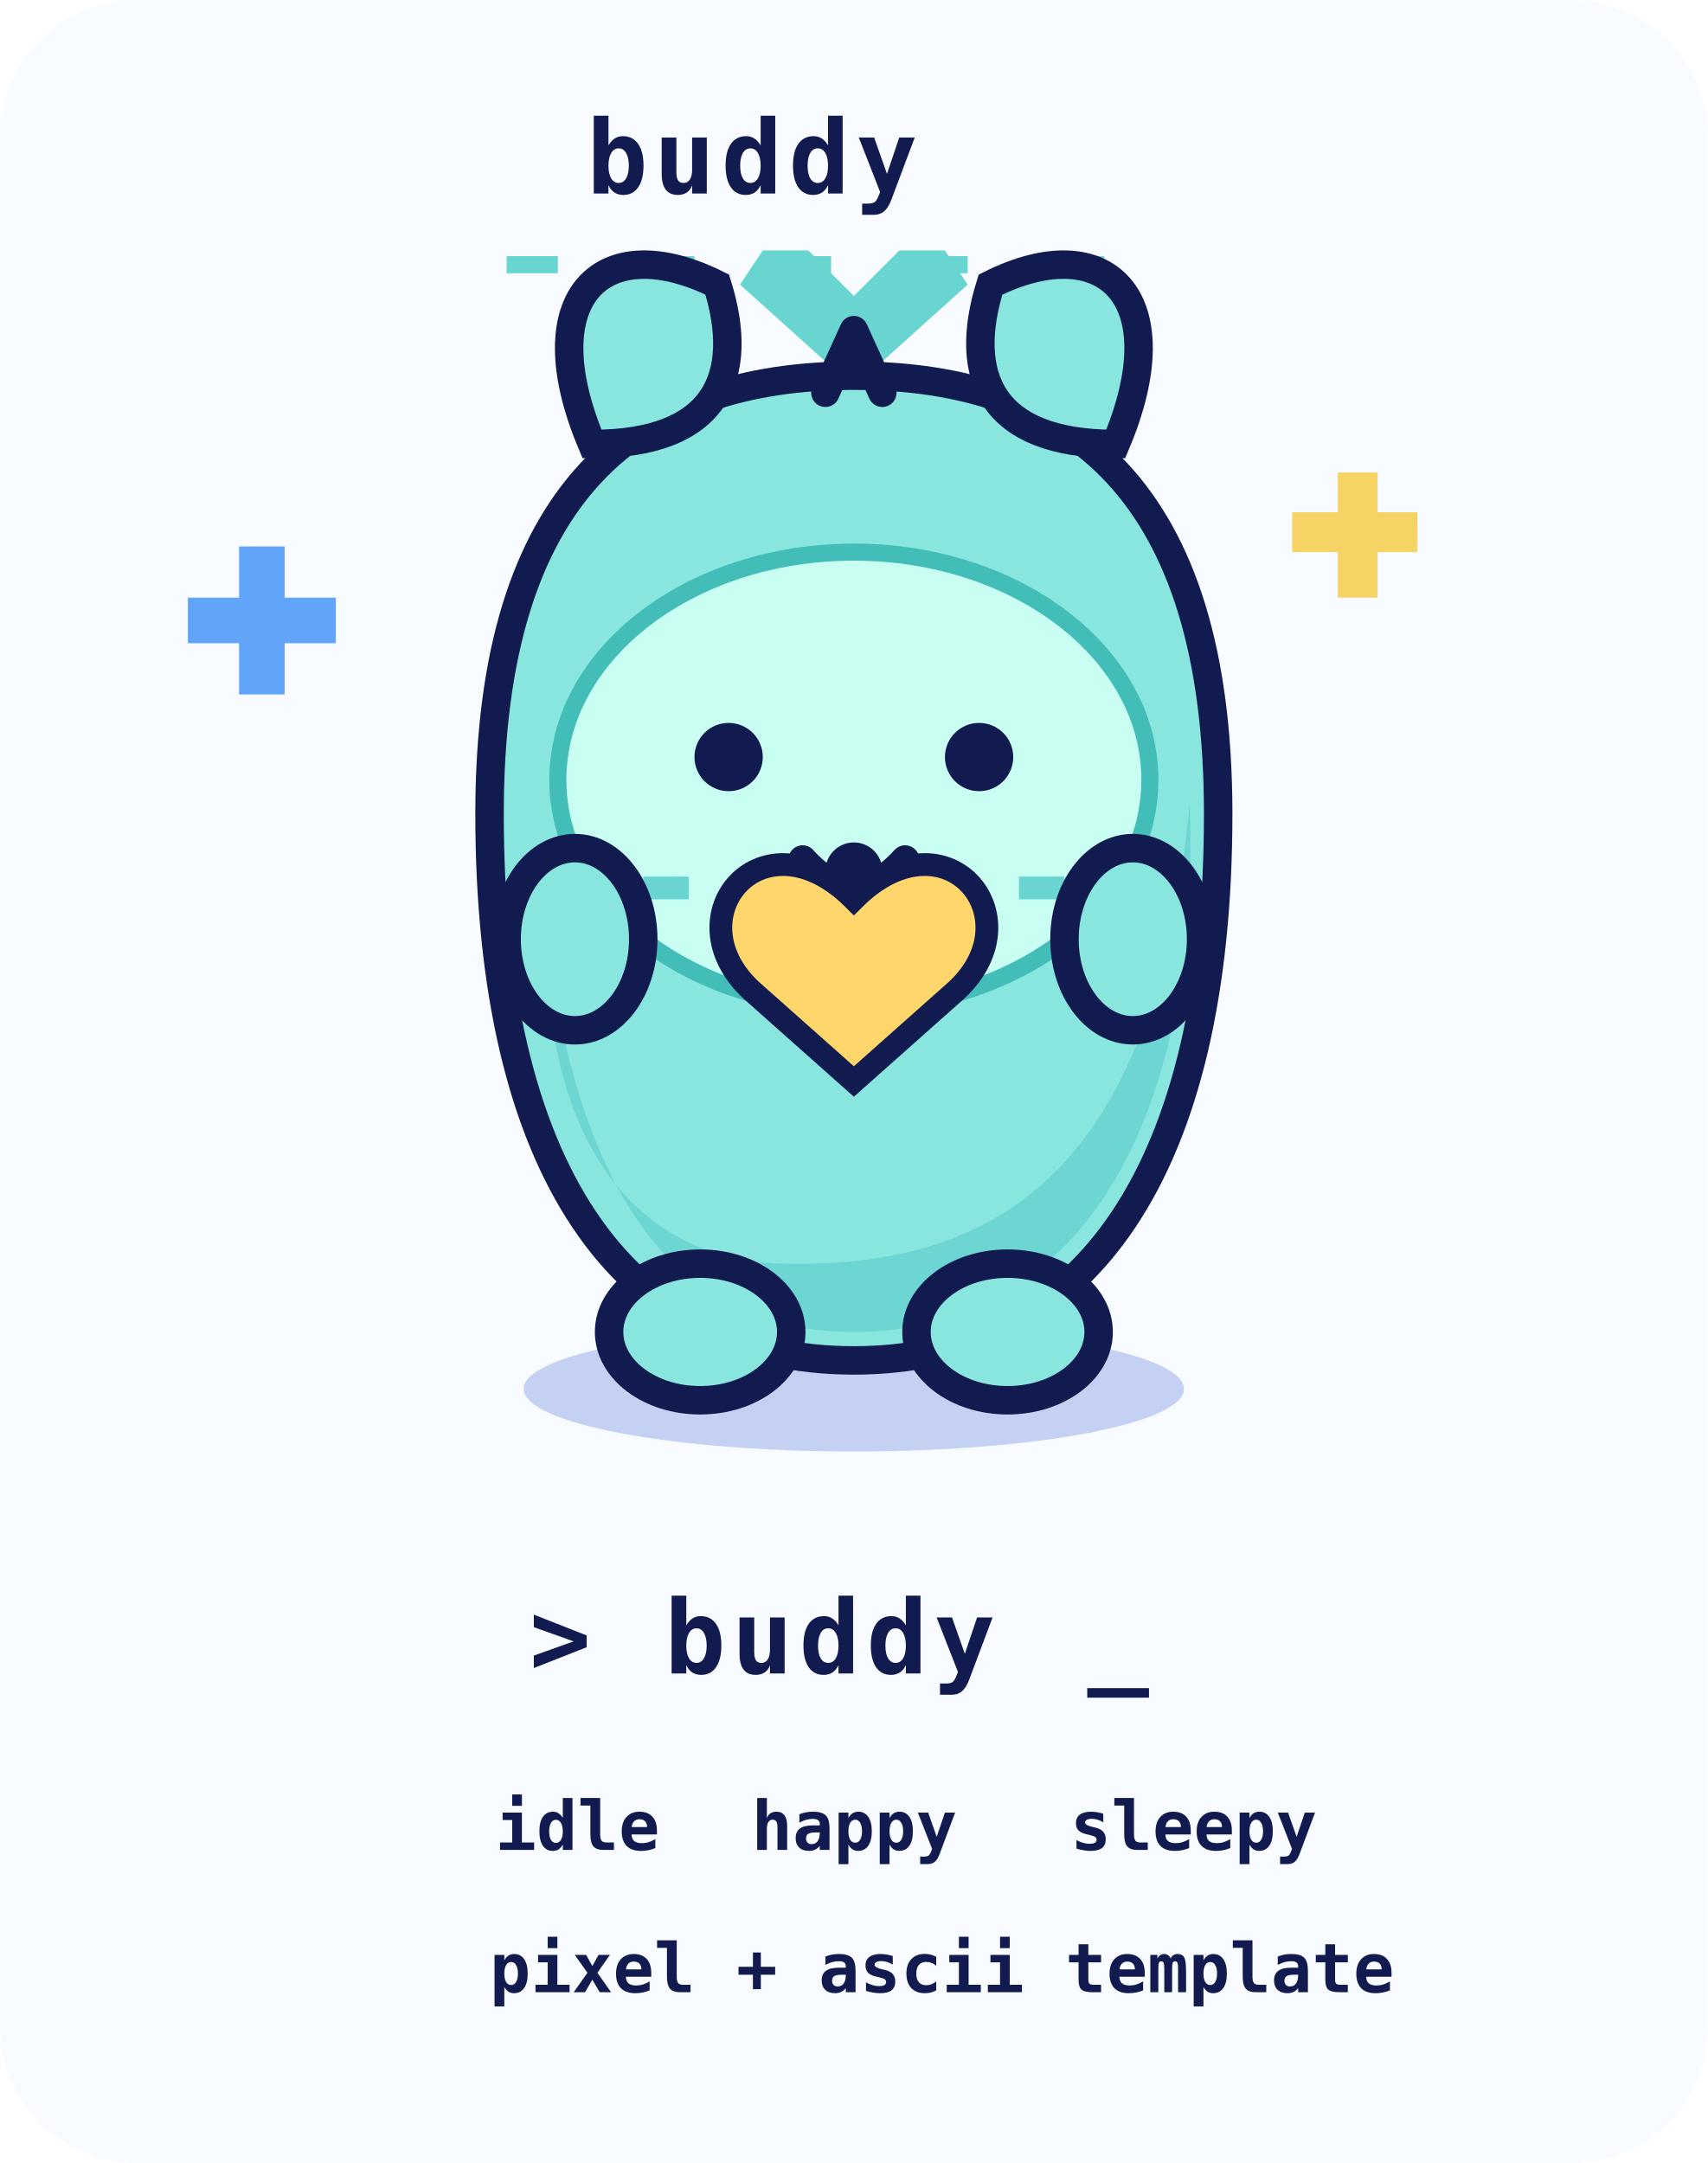
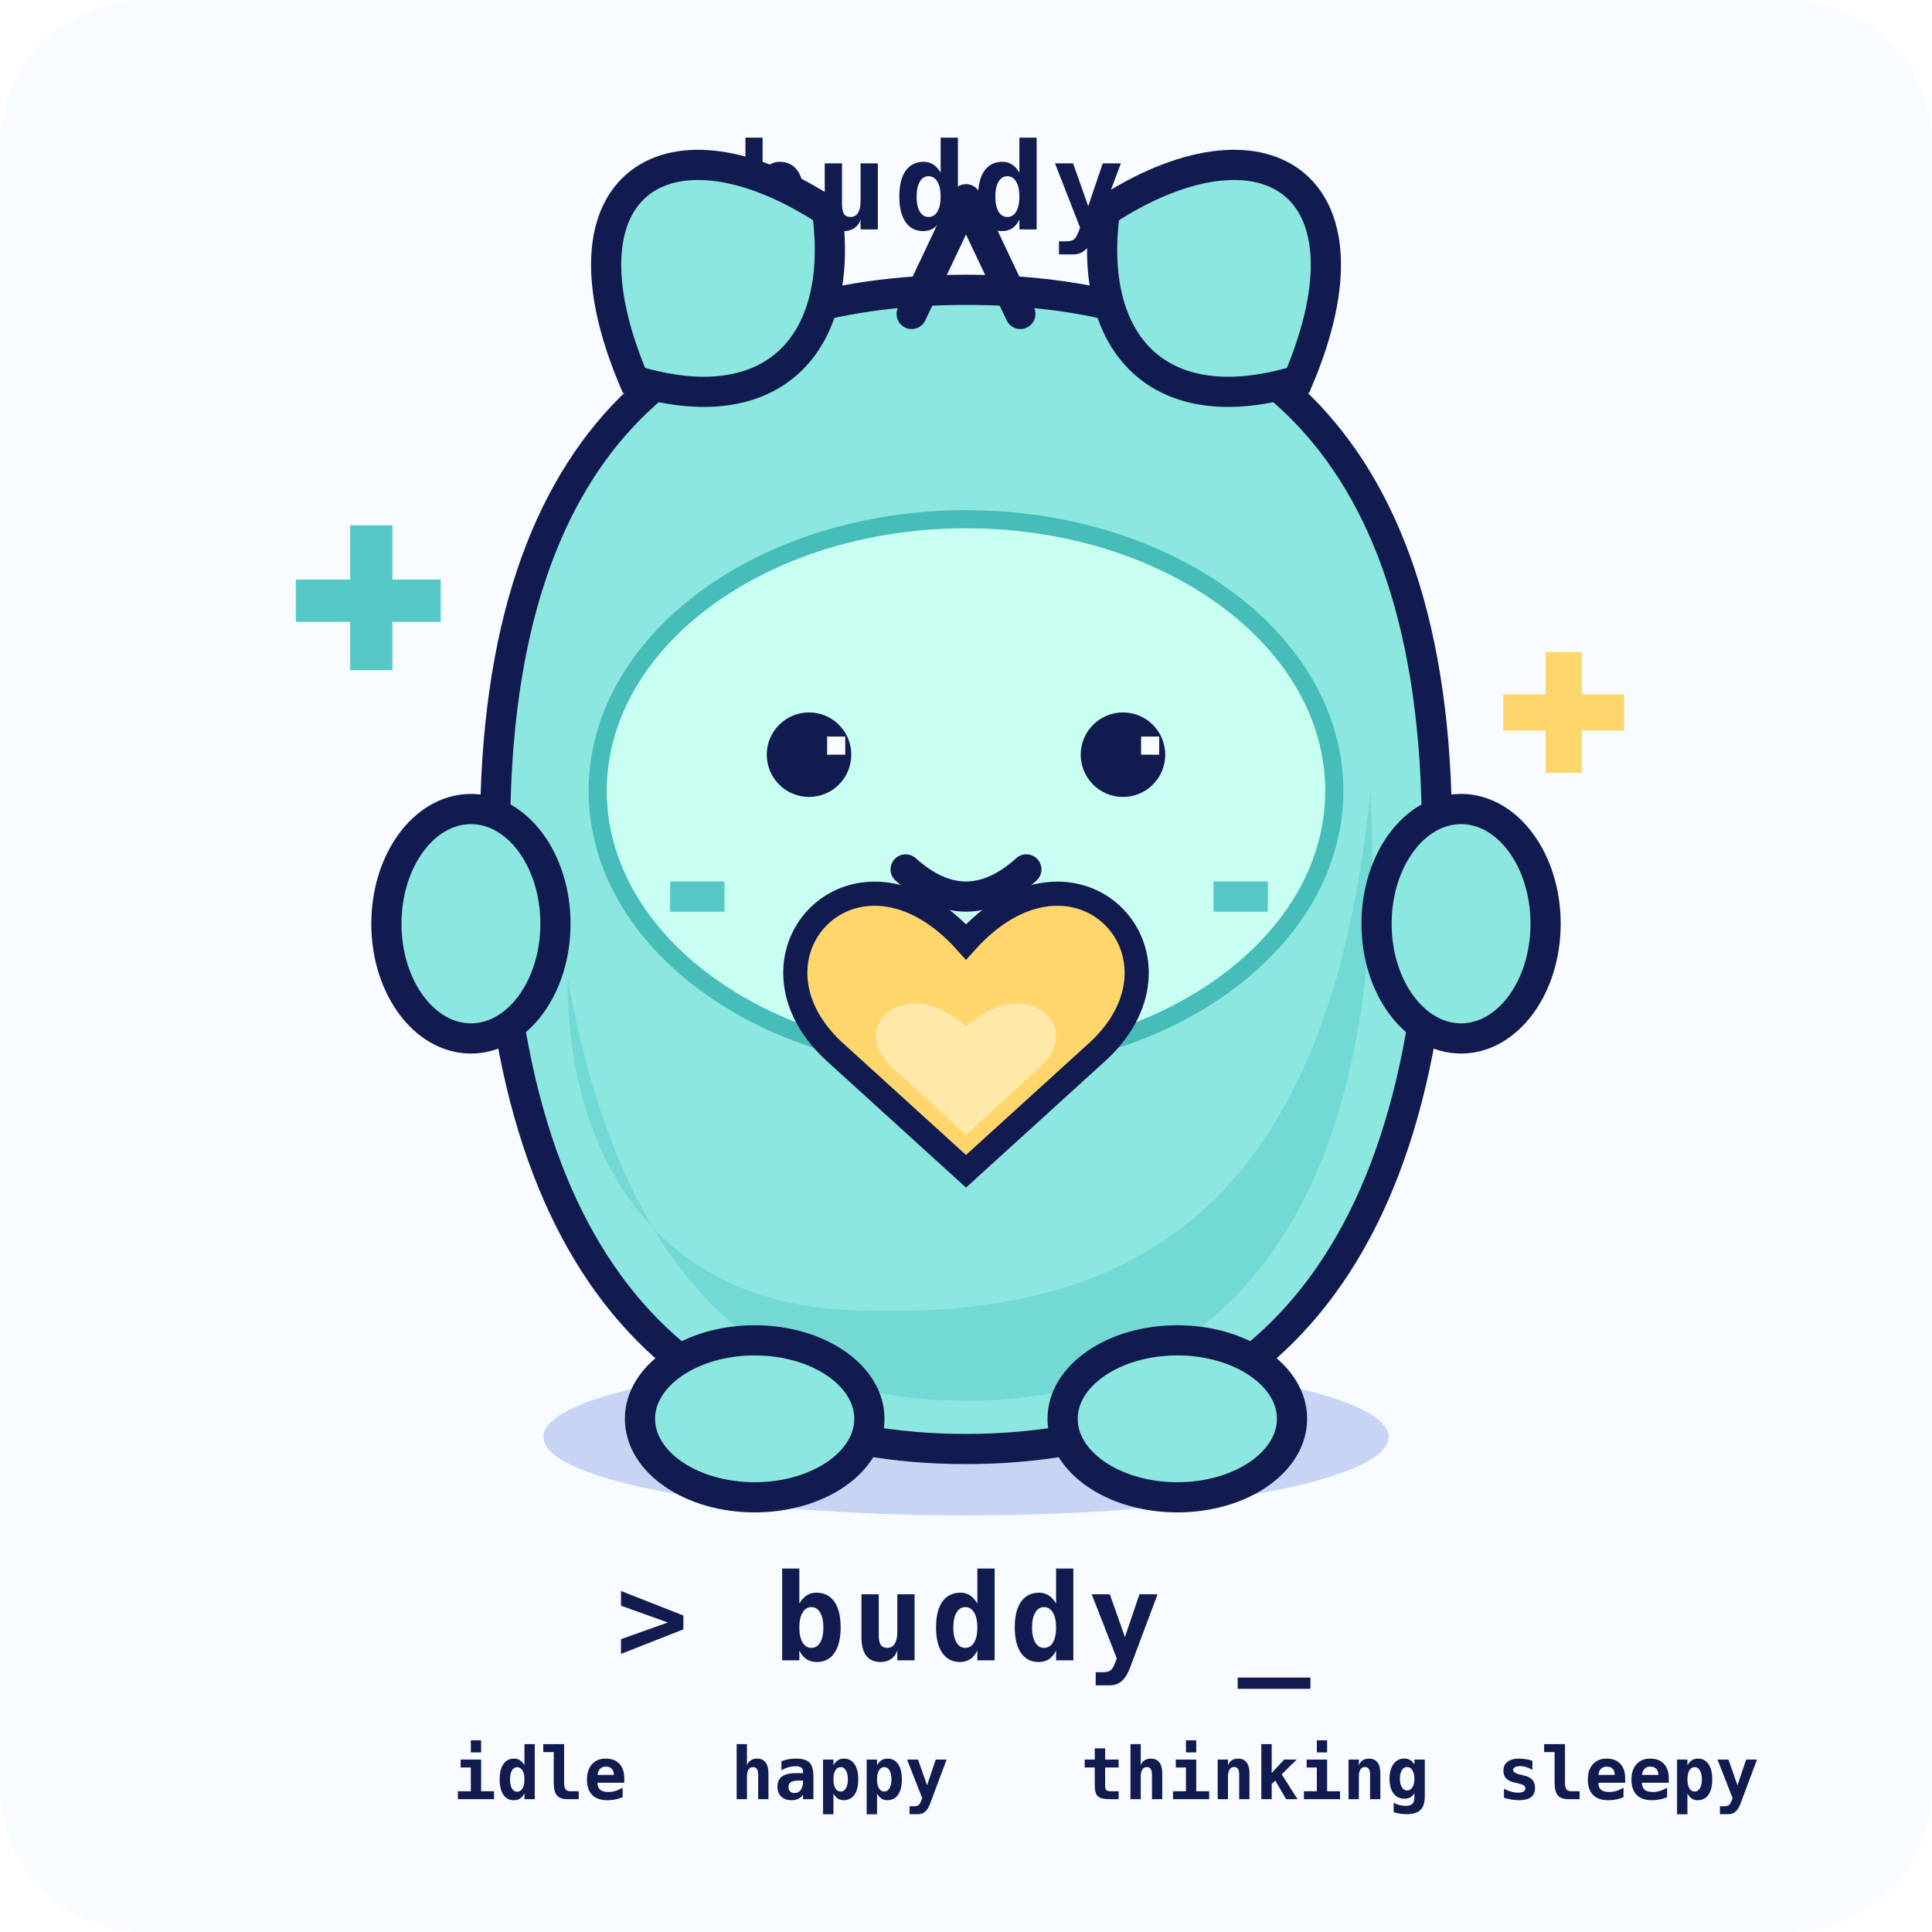
- <svg xmlns="http://www.w3.org/2000/svg" viewBox="0 0 300 380" role="img" aria-labelledby="title desc">
+ <svg xmlns="http://www.w3.org/2000/svg" viewBox="0 0 320 320" role="img" aria-labelledby="title desc">
  <style>
-     svg { max-width: 100%; height: auto; }
-     .bg { fill: #f8fbff; }
-     .ink { fill: #121b4f; }
-     .line { stroke: #121b4f; stroke-width: 5; stroke-linecap: round; stroke-linejoin: round; }
-     .shell { fill: #89e6df; stroke: #121b4f; stroke-width: 5; }
-     .face { fill: #c9fff2; stroke: #42bdb7; stroke-width: 3; }
-     .shade { fill: #55c8c7; opacity: .55; }
-     .heart { fill: #ffd66b; stroke: #121b4f; stroke-width: 4; }
-     .accent { fill: #69d5d0; }
-     .spark { fill: #60a5fa; animation: pulse 1.8s infinite ease-in-out; }
-     .spark2 { fill: #f6d365; animation: pulse 1.8s infinite ease-in-out .3s; }
-     .label { fill: #121b4f; font: 700 18px ui-monospace, SFMono-Regular, Menlo, Consolas, monospace; letter-spacing: 1px; }
-     .tiny { fill: #121b4f; font: 700 12px ui-monospace, SFMono-Regular, Menlo, Consolas, monospace; }
-     .eye-open { animation: eyeOpen 5.2s infinite steps(1); transform-origin: center; }
-     .eye-happy { opacity: 0; animation: eyeHappy 5.2s infinite steps(1); }
-     .eye-sleepy { opacity: 0; animation: eyeSleepy 5.2s infinite steps(1); }
-     .mouth-smile { animation: smile 5.2s infinite steps(1); }
-     .mouth-happy { opacity: 0; animation: mouthHappy 5.2s infinite steps(1); }
-     .mouth-sleep { opacity: 0; animation: mouthSleep 5.2s infinite steps(1); }
-     .thinking { opacity: 0; animation: thinking 5.2s infinite steps(1); }
-     .sleepy { opacity: 0; animation: sleepy 5.2s infinite steps(1); }
-     .bob { animation: bob 1.4s infinite ease-in-out; transform-origin: 150px 160px; }
-     .cursor { animation: flicker 1s infinite steps(1); }
-     @keyframes bob { 0%,100% { transform: translateY(0); } 50% { transform: translateY(-4px); } }
-     @keyframes pulse { 0%,100% { opacity: .35; } 50% { opacity: 1; } }
-     @keyframes flicker { 0%,49% { opacity: 1; } 50%,100% { opacity: 0; } }
-     @keyframes eyeOpen { 0%,24%,50%,74%,100% { opacity: 1; } 25%,49%,75%,99% { opacity: 0; } }
-     @keyframes eyeHappy { 0%,24%,50%,100% { opacity: 0; } 25%,49% { opacity: 1; } }
-     @keyframes eyeSleepy { 0%,74%,100% { opacity: 0; } 75%,99% { opacity: 1; } }
-     @keyframes smile { 0%,24%,50%,74%,100% { opacity: 1; } 25%,49%,75%,99% { opacity: 0; } }
-     @keyframes mouthHappy { 0%,24%,50%,100% { opacity: 0; } 25%,49% { opacity: 1; } }
-     @keyframes mouthSleep { 0%,74%,100% { opacity: 0; } 75%,99% { opacity: 1; } }
-     @keyframes thinking { 0%,49%,75%,100% { opacity: 0; } 50%,74% { opacity: 1; } }
-     @keyframes sleepy { 0%,74%,100% { opacity: 0; } 75%,99% { opacity: 1; } }
+     svg{max-width:100%;height:auto;image-rendering:pixelated}.bg{fill:#f8fbff}.ink{fill:#121b4f}.line{stroke:#121b4f;stroke-width:5;stroke-linecap:round;stroke-linejoin:round}.shell{fill:#8be7df;stroke:#121b4f;stroke-width:5}.face{fill:#c9fff2;stroke:#46bdb8;stroke-width:3}.shade{fill:#55c8c7;opacity:.45}.heart{fill:#ffd66b;stroke:#121b4f;stroke-width:4}.spark{fill:#56c7c7;animation:pulse 1.8s infinite ease-in-out}.spark2{fill:#ffd66b;animation:pulse 1.8s infinite ease-in-out .35s}.label{fill:#121b4f;font:700 20px ui-monospace,SFMono-Regular,Menlo,Consolas,monospace;letter-spacing:1px}.tiny{fill:#121b4f;font:700 12px ui-monospace,SFMono-Regular,Menlo,Consolas,monospace}.buddy{animation:bob 1.8s infinite ease-in-out;transform-origin:160px 146px}.blink{animation:blink 4.8s infinite steps(1)}.happy{opacity:0;animation:happy 6s infinite steps(1)}.sleep{opacity:0;animation:sleep 6s infinite steps(1)}.think{opacity:0;animation:think 6s infinite steps(1)}.cursor{animation:flicker 1s infinite steps(1)}@keyframes bob{0%,100%{transform:translateY(0)}50%{transform:translateY(-3px)}}@keyframes pulse{0%,100%{opacity:.35}50%{opacity:1}}@keyframes flicker{0%,49%{opacity:1}50%,100%{opacity:0}}@keyframes blink{0%,91%,100%{opacity:1}92%,96%{opacity:0}}@keyframes happy{0%,34%,67%,100%{opacity:0}35%,50%{opacity:1}}@keyframes think{0%,50%,84%,100%{opacity:0}51%,66%{opacity:1}}@keyframes sleep{0%,66%,100%{opacity:0}67%,84%{opacity:1}}
  </style>
-   <rect class="bg" width="300" height="380" rx="24" />
-   <text class="label" x="103" y="34">buddy</text>
-   <rect class="accent" x="89" y="45" width="9" height="3" />
-   <rect class="accent" x="113" y="45" width="9" height="3" />
-   <rect class="accent" x="137" y="45" width="9" height="3" />
-   <rect class="accent" x="161" y="45" width="9" height="3" />
-   <rect class="accent" x="185" y="45" width="9" height="3" />
-   <path class="accent" d="M150 52 l8 -8 h8 l4 6 -20 18 -20 -18 4 -6 h8z" />
-   <g class="bob">
-     <ellipse cx="150" cy="244" rx="58" ry="11" fill="#b8c7ef" opacity=".8" />
-     <path class="shell" d="M86 143 C86 86 112 66 150 66 C188 66 214 86 214 143 C214 205 191 239 150 239 C109 239 86 205 86 143 Z" />
-     <path class="shade" d="M96 165 C103 218 124 234 150 234 C189 234 211 198 209 141 C203 206 175 223 137 222 C111 221 96 200 96 165 Z" />
-     <path class="shell" d="M104 78 C93 52 106 40 126 50 C131 66 126 78 104 78 Z" />
-     <path class="shell" d="M196 78 C207 52 194 40 174 50 C169 66 174 78 196 78 Z" />
-     <path class="line" d="M145 69 L150 58 L155 69" fill="none" />
-     <ellipse class="face" cx="150" cy="137" rx="52" ry="40" />
-     <circle class="ink eye-open" cx="128" cy="133" r="6" />
-     <circle class="ink eye-open" cx="172" cy="133" r="6" />
-     <path class="line eye-happy" d="M122 132 q6 8 12 0" fill="none" />
-     <path class="line eye-happy" d="M166 132 q6 8 12 0" fill="none" />
-     <path class="line eye-sleepy" d="M122 134 h14" fill="none" />
-     <path class="line eye-sleepy" d="M164 134 h14" fill="none" />
-     <path class="line mouth-smile" d="M141 151 q9 10 18 0" fill="none" />
-     <circle class="ink mouth-happy" cx="150" cy="153" r="7" />
-     <circle fill="#ff8aa0" class="mouth-happy" cx="150" cy="156" r="3" />
-     <circle class="ink mouthSleep" cx="150" cy="153" r="5" />
-     <circle class="ink mouth-sleep" cx="150" cy="153" r="5" />
-     <rect class="accent" x="113" y="154" width="8" height="4" />
-     <rect class="accent" x="179" y="154" width="8" height="4" />
-     <path class="heart" d="M150 190 l-18 -16 c-14 -13 2 -32 18 -16 c16 -16 32 3 18 16z" />
-     <ellipse class="shell" cx="101" cy="165" rx="12" ry="16" />
-     <ellipse class="shell" cx="199" cy="165" rx="12" ry="16" />
-     <ellipse class="shell" cx="123" cy="234" rx="16" ry="12" />
-     <ellipse class="shell" cx="177" cy="234" rx="16" ry="12" />
-     <text class="label thinking" x="202" y="118">?</text>
-     <text class="label sleepy" x="204" y="101">z</text>
-     <text class="label sleepy" x="216" y="122">z</text>
-     <path class="sleepy" d="M155 77 q36 20 20 52 q-12 -12 -37 -12 q14 -19 17 -40z" fill="#7ad3df" stroke="#121b4f" stroke-width="4" />
-     <circle class="sleepy" cx="179" cy="127" r="6" fill="#f8fbff" stroke="#121b4f" stroke-width="3" />
+   <rect class="bg" width="320" height="320" rx="24" />
+   <text class="label" x="122" y="38">buddy</text>
+   <rect class="spark" x="58" y="87" width="7" height="24" />
+   <rect class="spark" x="49" y="96" width="24" height="7" />
+   <rect class="spark2" x="256" y="108" width="6" height="20" />
+   <rect class="spark2" x="249" y="115" width="20" height="6" />
+   <g class="buddy">
+     <ellipse cx="160" cy="238" rx="70" ry="13" fill="#b8c7ef" opacity=".75" />
+     <path class="shell" d="M82 138C82 70 116 48 160 48s78 22 78 90c0 72-31 102-78 102S82 210 82 138Z" />
+     <path class="shade" d="M94 162c10 55 36 70 66 70 45 0 70-35 67-101-7 70-40 88-86 86-31-1-47-24-47-55Z" />
+     <path class="shell" d="M105 63C91 30 111 18 137 35c3 22-9 35-32 28Z" />
+     <path class="shell" d="M215 63c14-33-6-45-32-28-3 22 9 35 32 28Z" />
+     <path class="line" d="M151 52l9-19 9 19" fill="none" />
+     <ellipse class="face" cx="160" cy="131" rx="61" ry="45" />
+     <circle class="ink blink" cx="134" cy="125" r="7" />
+     <circle class="ink blink" cx="186" cy="125" r="7" />
+     <rect fill="#f8fbff" x="137" y="122" width="3" height="3" />
+     <rect fill="#f8fbff" x="189" y="122" width="3" height="3" />
+     <path class="line" d="M150 144q10 9 20 0" fill="none" />
+     <path class="line happy" d="M128 124q7 9 14 0" fill="none" />
+     <path class="line happy" d="M178 124q7 9 14 0" fill="none" />
+     <circle class="ink happy" cx="160" cy="146" r="8" />
+     <circle fill="#ff8aa0" class="happy" cx="160" cy="150" r="4" />
+     <path class="line sleep" d="M127 126h16M177 126h16" fill="none" />
+     <circle class="ink sleep" cx="160" cy="146" r="5" />
+     <text class="label think" x="219" y="102">?</text>
+     <text class="tiny sleep" x="223" y="90">z</text>
+     <text class="tiny sleep" x="236" y="106">z</text>
+     <rect class="spark" x="111" y="146" width="9" height="5" />
+     <rect class="spark" x="201" y="146" width="9" height="5" />
+     <ellipse class="shell" cx="78" cy="153" rx="14" ry="19" />
+     <ellipse class="shell" cx="242" cy="153" rx="14" ry="19" />
+     <ellipse class="shell" cx="125" cy="235" rx="19" ry="13" />
+     <ellipse class="shell" cx="195" cy="235" rx="19" ry="13" />
+     <path class="heart" d="M160 194l-22-20c-17-16 4-38 22-18 18-20 39 2 22 18Z" />
+     <path fill="#ffe9a8" d="M160 188l-12-11c-8-7 2-16 12-7 10-9 20 0 12 7Z" />
  </g>
-   <rect class="spark" x="42" y="96" width="8" height="26" />
-   <rect class="spark" x="33" y="105" width="26" height="8" />
-   <rect class="spark2" x="235" y="83" width="7" height="22" />
-   <rect class="spark2" x="227" y="90" width="22" height="7" />
-   <text class="label" x="93" y="294">&gt; buddy</text>
-   <text class="label cursor" x="191" y="294">_</text>
-   <text class="tiny" x="87" y="325">idle</text>
-   <text class="tiny" x="132" y="325">happy</text>
-   <text class="tiny" x="188" y="325">sleepy</text>
-   <text class="tiny" x="86" y="350">pixel + ascii template</text>
+   <text class="label" x="102" y="275">&gt; buddy</text>
+   <text class="label cursor" x="205" y="275">_</text>
+   <text class="tiny" x="75" y="298">idle</text>
+   <text class="tiny" x="121" y="298">happy</text>
+   <text class="tiny" x="179" y="298">thinking</text>
+   <text class="tiny" x="248" y="298">sleepy</text>
</svg>
